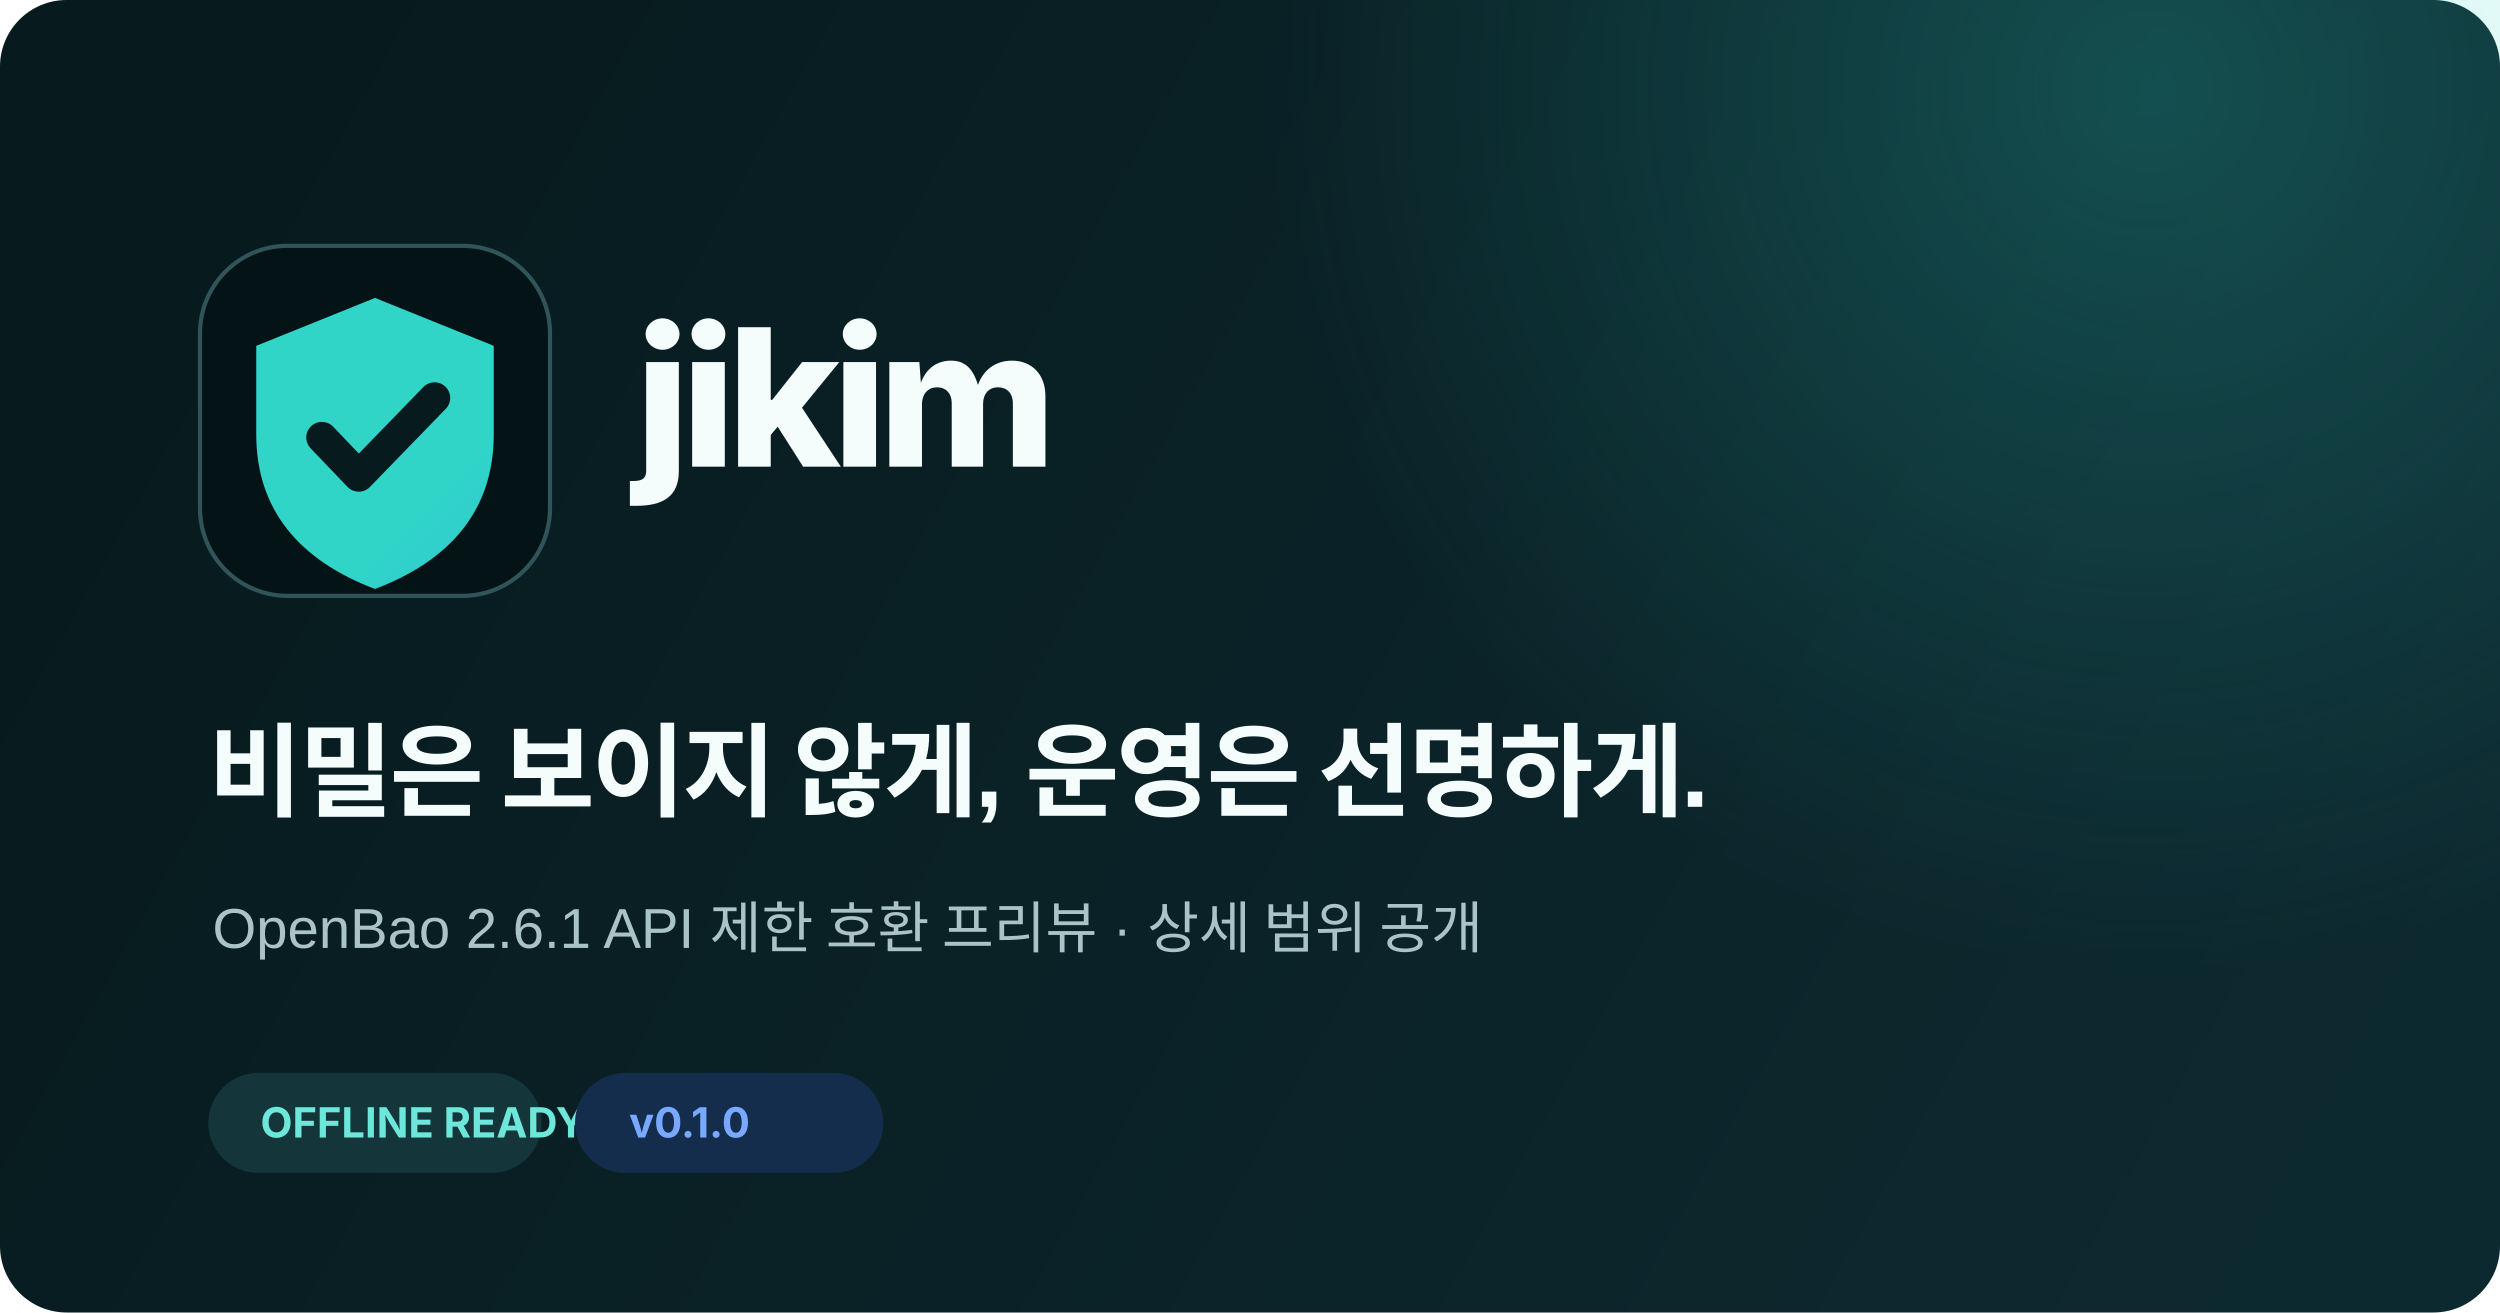
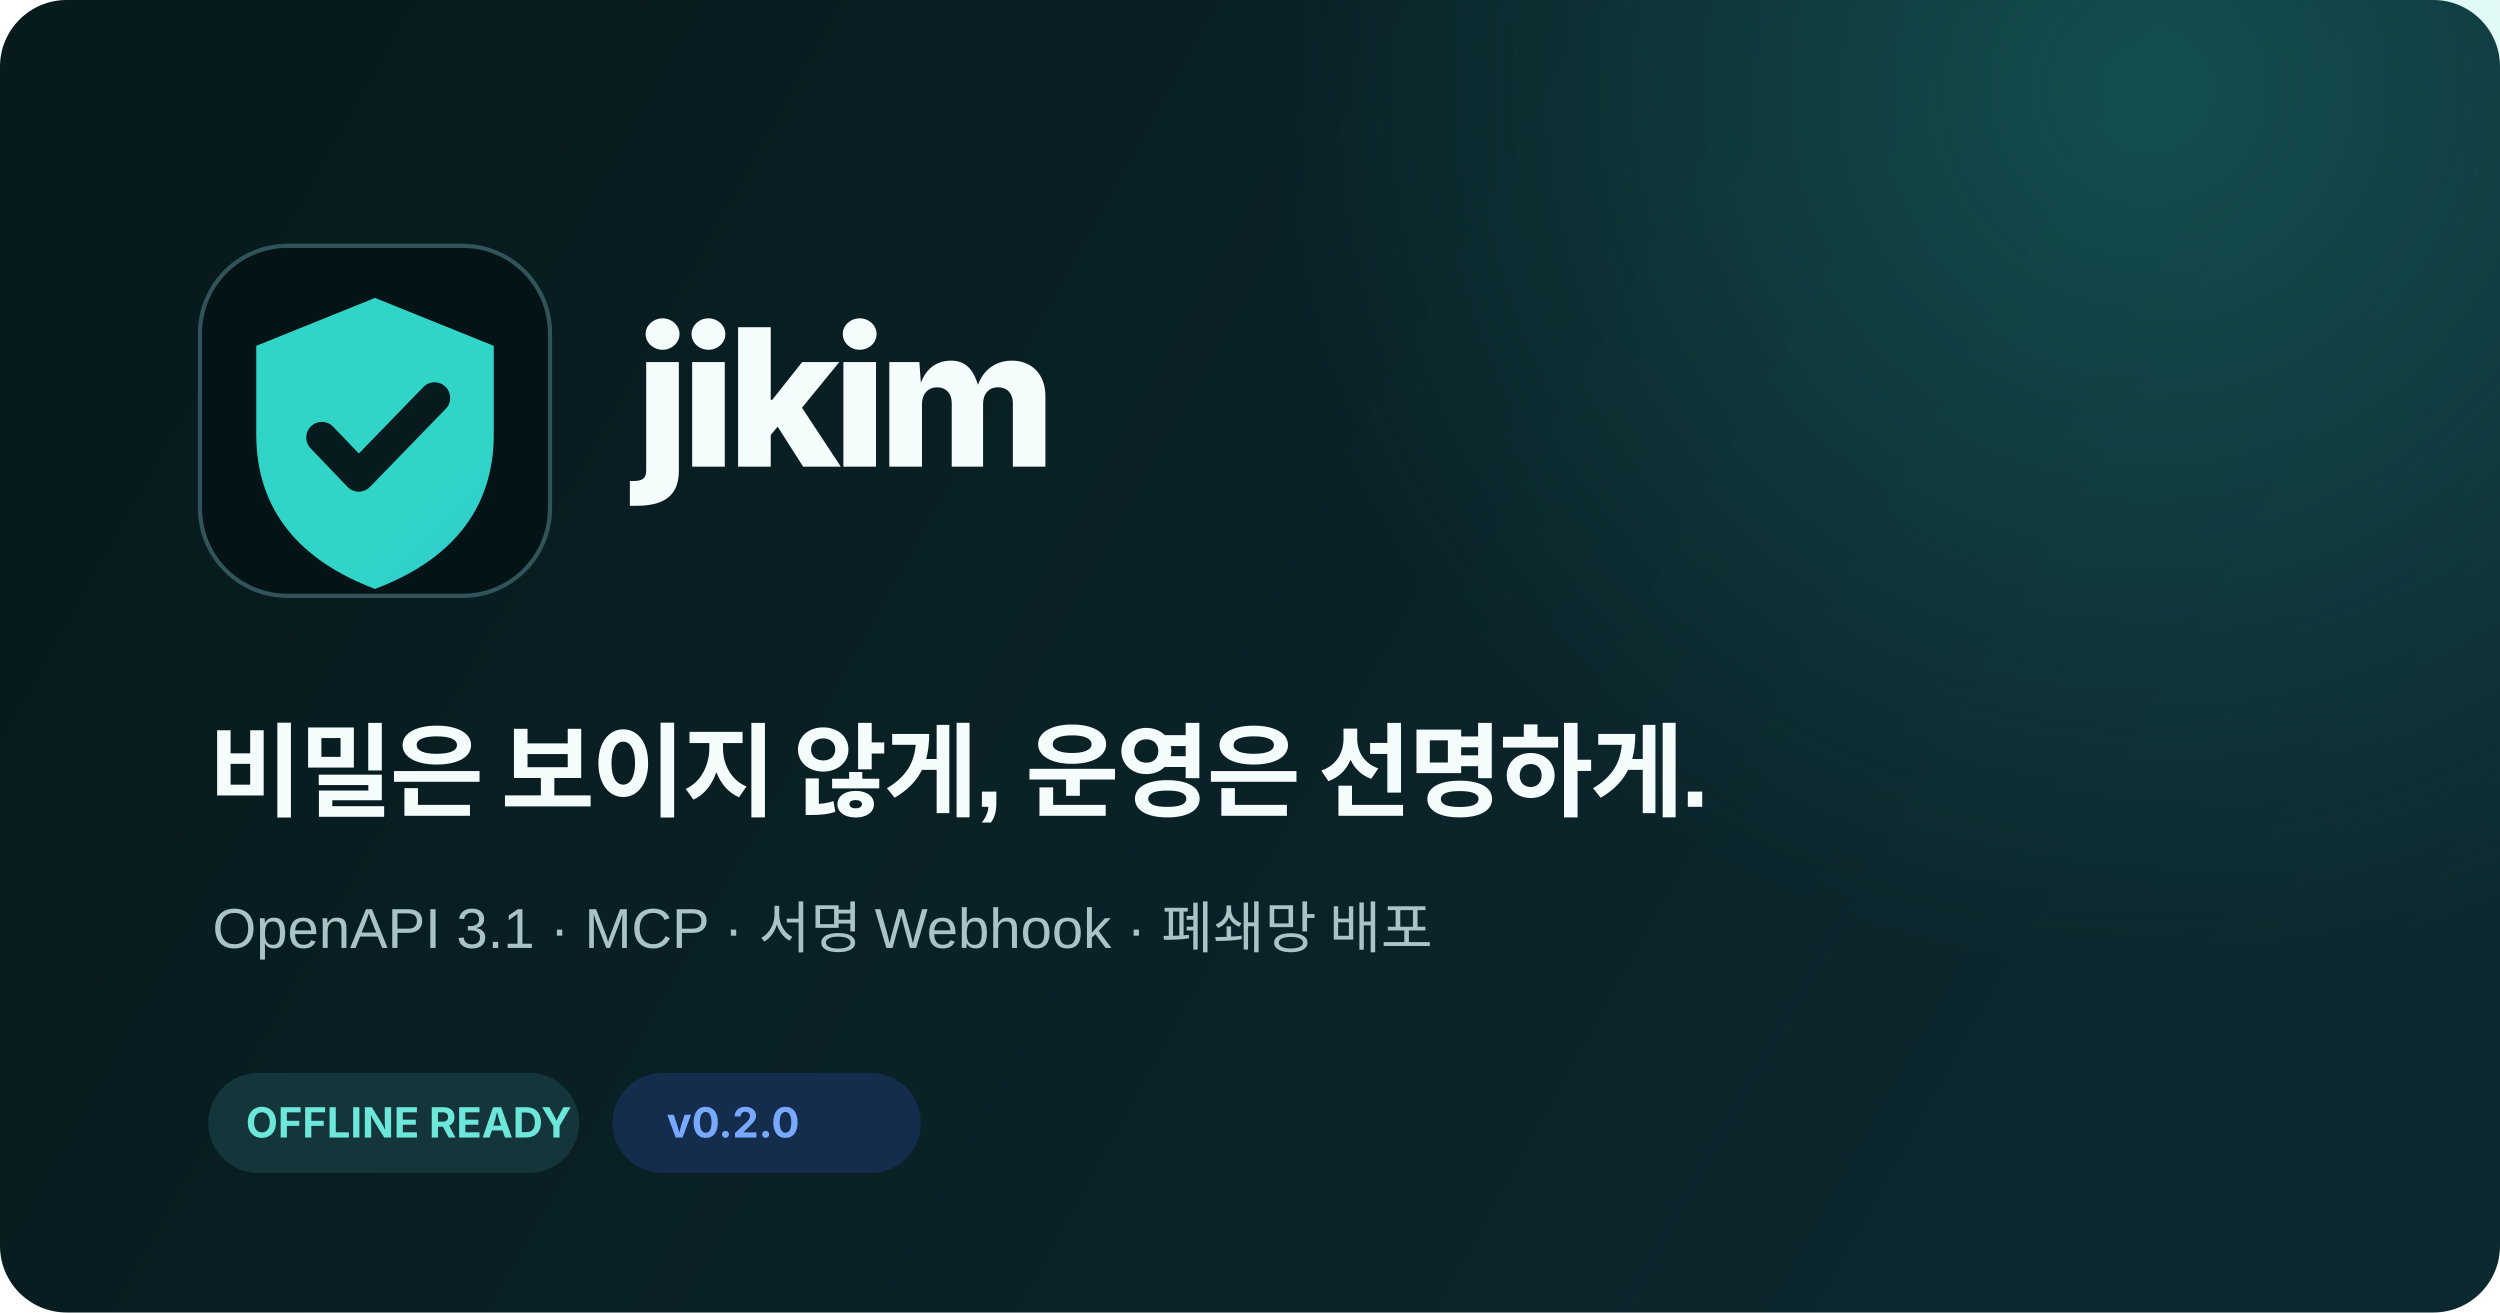
<svg xmlns="http://www.w3.org/2000/svg" width="1200" height="630" viewBox="0 0 1200 630" role="img" aria-labelledby="title desc">
  <defs>
    <linearGradient id="bg" x1="70" y1="30" x2="1110" y2="610" gradientUnits="userSpaceOnUse">
      <stop stop-color="#071A1D" />
      <stop offset="1" stop-color="#0D2930" />
    </linearGradient>
    <linearGradient id="accent" x1="120" y1="110" x2="370" y2="365" gradientUnits="userSpaceOnUse">
      <stop stop-color="#30D5C8" />
      <stop offset="1" stop-color="#397CFF" />
    </linearGradient>
    <radialGradient id="glow">
      <stop stop-color="#30D5C8" stop-opacity=".24" />
      <stop offset="1" stop-color="#30D5C8" stop-opacity="0" />
    </radialGradient>
  </defs>
  <rect width="1200" height="630" rx="32" fill="url(#bg)" />
  <circle cx="1030" cy="45" r="420" fill="url(#glow)" />
  <g transform="translate(96 118)">
    <rect width="168" height="168" rx="42" fill="#041315" stroke="#31545A" stroke-width="2" />
    <path d="M84 25 141 48v42.5c0 36.5-21 60.6-57 74.2-36-13.6-57-37.7-57-74.2V48l57-23Z" fill="url(#accent)" />
    <path d="m58.5 92 17.7 18.5L112.6 73" fill="none" stroke="#071A1D" stroke-width="15" stroke-linecap="round" stroke-linejoin="round" />
  </g>
  <text x="305" y="224" fill="#F5FCFC" font-family="Inter, Pretendard, Arial, sans-serif" font-size="92" font-weight="760" letter-spacing="-4">jikim</text>
  <text x="100" y="388" fill="#F5FCFC" font-family="Pretendard, Arial, sans-serif" font-size="49" font-weight="700" letter-spacing="-1.5">비밀은 보이지 않게, 운영은 선명하게.</text>
-   <text x="102" y="455" fill="#A9C3C6" font-family="Pretendard, Arial, sans-serif" font-size="27">OpenBao 2.6.1 API 제한 호환 프리뷰 · 상세 범위 공개</text>
+   <text x="102" y="455" fill="#A9C3C6" font-family="Pretendard, Arial, sans-serif" font-size="27">OpenAPI 3.1 · MCP · 서명 Webhook · 폐쇄망 배포</text>
  <g transform="translate(100 515)" font-family="Inter, Pretendard, Arial, sans-serif" font-size="20" font-weight="650">
-     <rect width="160" height="48" rx="24" fill="#14363A" />
-     <text x="25" y="31" fill="#6DE7DA">OFFLINE READY</text>
-     <rect x="176" width="148" height="48" rx="24" fill="#142D4D" />
-     <text x="202" y="31" fill="#79A8FF">v0.1.0</text>
+     <rect width="178" height="48" rx="24" fill="#14363A" />
+     <text x="18" y="31" fill="#6DE7DA">OFFLINE READY</text>
+     <rect x="194" width="148" height="48" rx="24" fill="#142D4D" />
+     <text x="220" y="31" fill="#79A8FF">v0.2.0</text>
  </g>
</svg>
